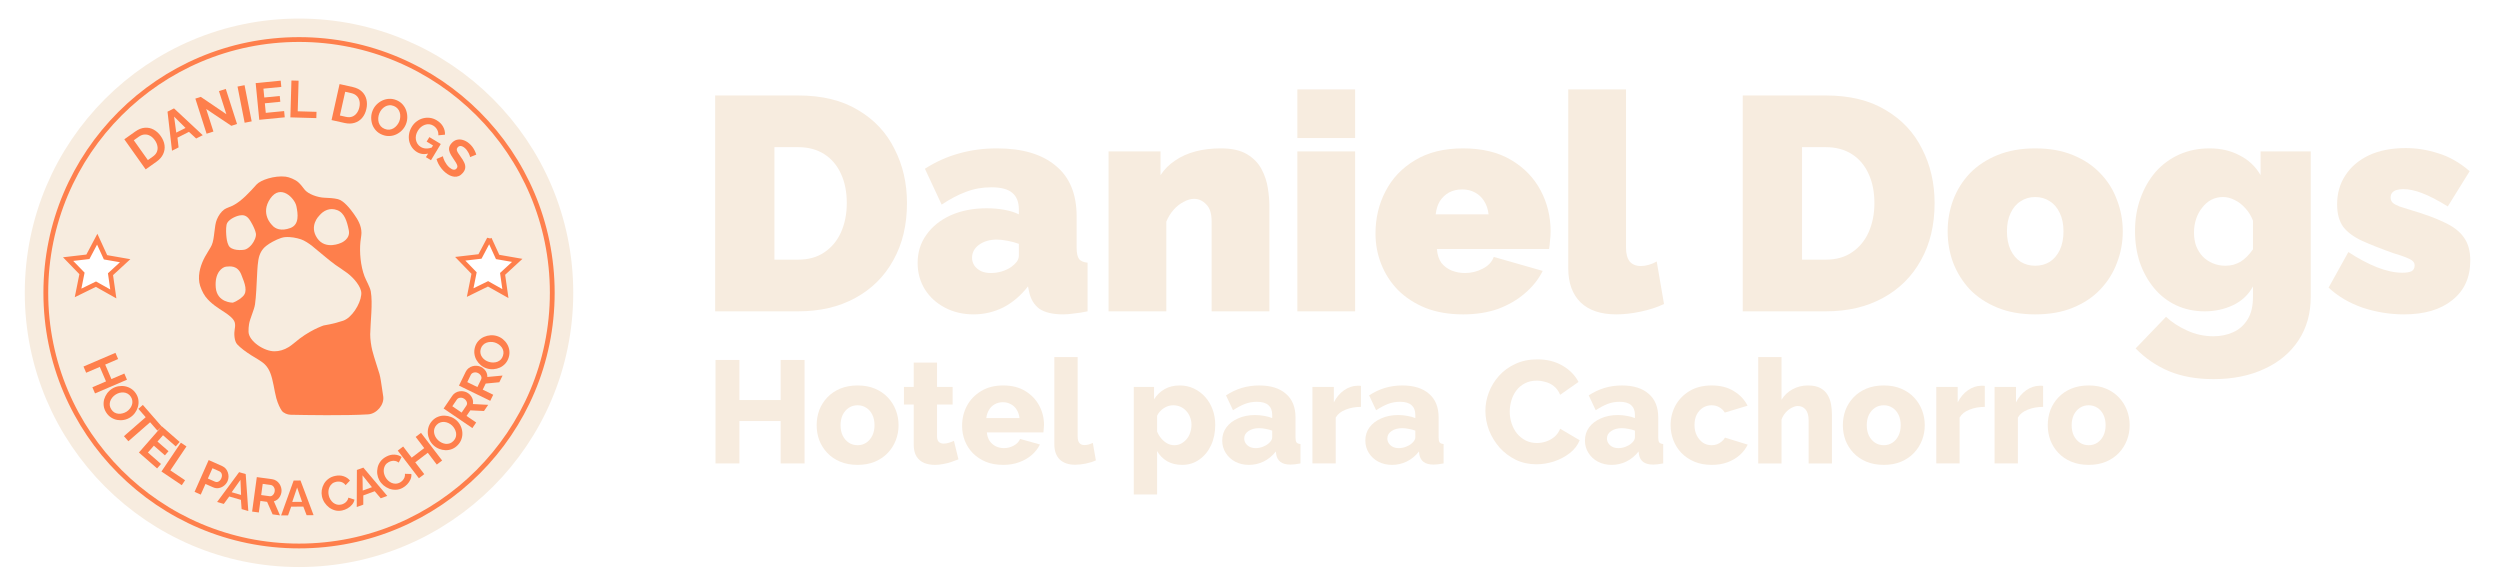
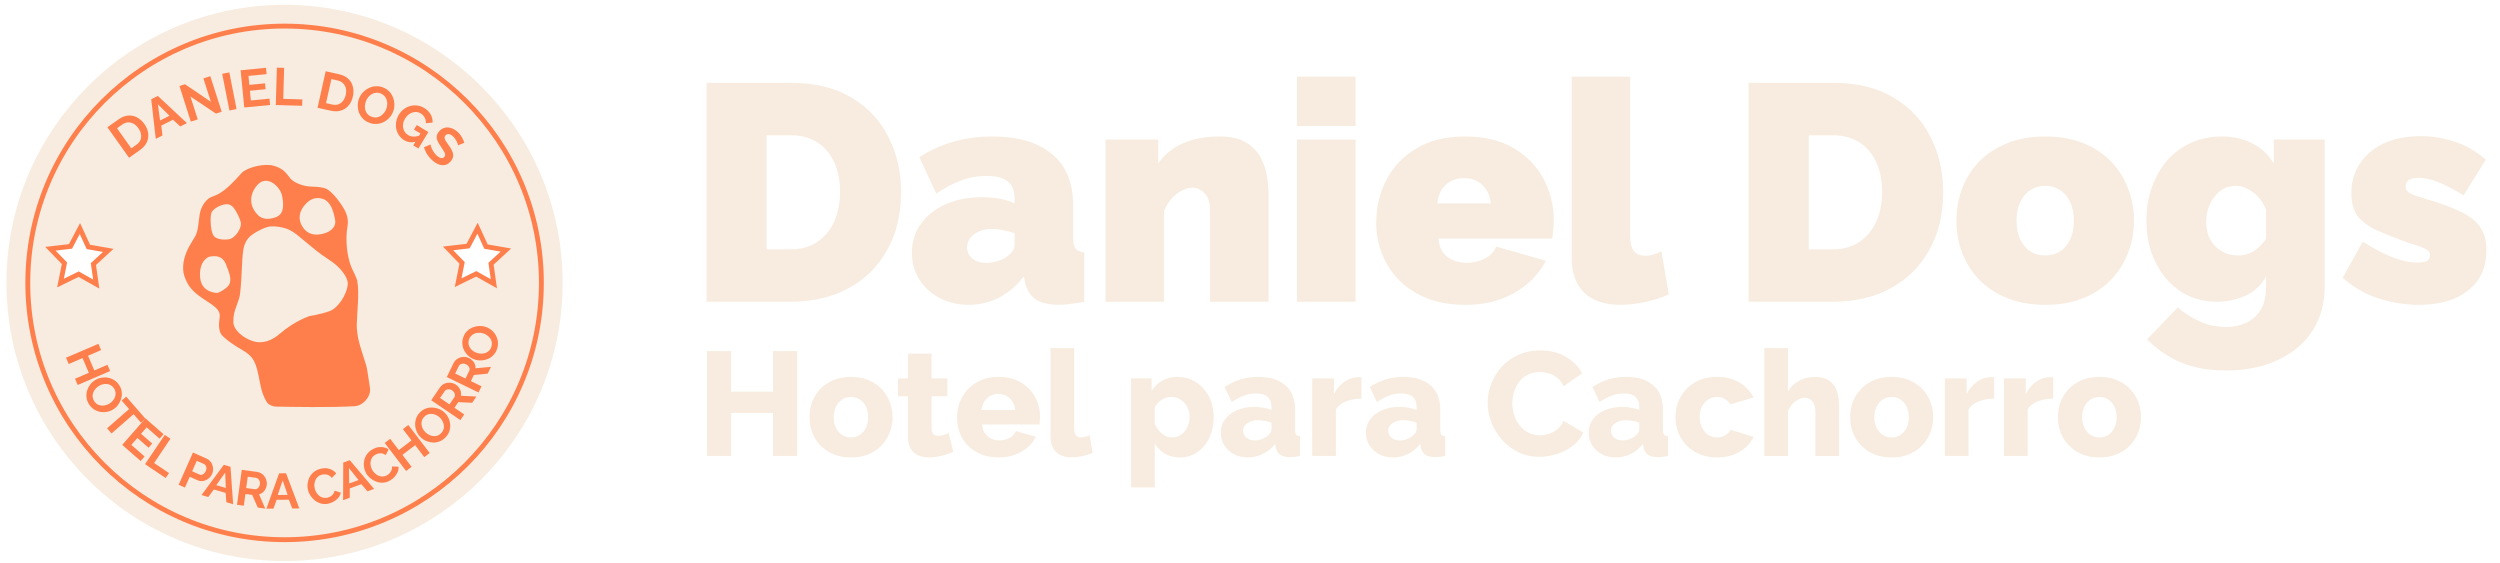
- <svg xmlns="http://www.w3.org/2000/svg" width="260" height="60" version="1.1" viewBox="0 0 68.79 15.875" xml:space="preserve" id="svg140">
+ <svg xmlns="http://www.w3.org/2000/svg" width="1000" height="225" version="1.1" viewBox="0 0 264.578 59.531" xml:space="preserve" id="svg140">
  <defs id="defs144" />
-   <circle cx="8.227" cy="8.057" r="6.985" fill="none" stroke="#f7ecdf" stroke-width="1.122" id="circle2" />
-   <g id="g64" transform="matrix(0.05341455,0,0,0.05341455,0.5877695,0.4268518)">
+   <circle cx="30.112" cy="29.942" r="27.244" fill="none" stroke="#f7ecdf" stroke-width="4.375" id="circle2" />
+   <g id="g64" transform="matrix(0.208334,0,0,0.208334,0.3183592,0.1837775)">
    <path d="M 143.03,12.375 A 130.45,130.45 0 0 0 12.58,142.825 130.45,130.45 0 0 0 143.03,273.275 130.45,130.45 0 0 0 273.48,142.825 130.45,130.45 0 0 0 143.03,12.375 Z m 98.023,102.68 4.279,9.325 10.108,1.762 -7.547,6.952 1.448,10.158 -8.944,-5.03 -9.213,4.516 2.019,-10.06 -7.142,-7.367 10.192,-1.188 4.8,-9.069 z m -201.99,0.171 4.279,9.326 10.108,1.762 -7.547,6.952 1.448,10.158 -8.943,-5.029 -9.214,4.516 2.02,-10.06 -7.142,-7.367 10.192,-1.188 4.799,-9.069 z" fill="#f7ecdf" stroke="#fe7f4c" stroke-width="2.471" id="path4" />
    <g transform="matrix(-1.7282,-2.0862,2.0862,-1.7282,78.894,613.47)" fill="#fe7f4c" stroke-width="3.882" style="white-space:pre" aria-label="DANIEL DOGS" id="g26">
      <path d="m 155.36,121.57 6.994,0.522 -0.19,2.541 q -0.085,1.143 -0.616,1.876 -0.52,0.734 -1.347,1.058 -0.817,0.325 -1.782,0.253 -1.064,-0.08 -1.82,-0.562 -0.756,-0.482 -1.132,-1.293 -0.376,-0.801 -0.297,-1.855 z m 3.162,4.882 q 0.68,0.051 1.21,-0.157 0.54,-0.207 0.861,-0.649 0.33,-0.441 0.379,-1.101 l 0.088,-1.182 -4.61,-0.344 -0.088,1.182 q -0.05,0.67 0.211,1.155 0.271,0.486 0.775,0.761 0.514,0.286 1.173,0.335 z" id="path6" />
      <path d="m 161.16,131.77 -0.307,1.348 -7.41,0.958 0.311,-1.368 1.849,-0.248 0.543,-2.389 -1.562,-1.014 0.311,-1.368 z m -4.567,0.663 3.037,-0.302 -2.599,-1.624 z" id="path8" />
      <path d="m 156.86,137.76 -4.18,-1.679 0.508,-1.265 6.508,2.614 -0.405,1.008 -5.641,1.641 4.28,1.719 -0.508,1.265 -6.499,-2.61 0.423,-1.054 z" id="path10" />
      <path d="m 150.18,141.72 6.163,3.346 -0.65,1.198 -6.163,-3.346 z" id="path12" />
      <path d="m 147.1,148.92 -0.99,-0.669 2.728,-4.034 5.81,3.928 -2.678,3.961 -0.99,-0.669 1.914,-2.831 -1.399,-0.946 -1.654,2.447 -0.916,-0.62 1.654,-2.447 -1.514,-1.024 z" id="path14" />
      <path d="m 145.42,149.07 5.27,4.627 -0.899,1.024 -4.372,-3.839 -2.359,2.687 -0.898,-0.789 z" id="path16" />
      <path d="m 140.03,154.77 4.298,5.542 -2.014,1.562 q -0.905,0.702 -1.805,0.8 -0.893,0.105 -1.688,-0.291 -0.789,-0.388 -1.382,-1.153 -0.654,-0.843 -0.802,-1.728 -0.149,-0.885 0.202,-1.706 0.342,-0.816 1.178,-1.463 z m -1.506,5.618 q 0.418,0.539 0.928,0.793 0.516,0.262 1.058,0.204 0.548,-0.05 1.071,-0.456 l 0.937,-0.726 -2.833,-3.653 -0.937,0.726 q -0.531,0.412 -0.716,0.93 -0.179,0.526 -0.046,1.085 0.132,0.573 0.537,1.096 z" id="path18" />
      <path d="m 131.72,160.42 q 0.677,-0.368 1.374,-0.41 0.688,-0.037 1.328,0.188 0.636,0.239 1.155,0.676 0.524,0.446 0.845,1.036 0.335,0.616 0.412,1.294 0.073,0.691 -0.09,1.343 -0.167,0.664 -0.576,1.214 -0.413,0.563 -1.073,0.922 -0.668,0.364 -1.361,0.392 -0.702,0.033 -1.338,-0.205 -0.636,-0.239 -1.155,-0.676 -0.519,-0.437 -0.84,-1.027 -0.331,-0.607 -0.412,-1.294 -0.077,-0.678 0.09,-1.343 0.163,-0.651 0.581,-1.205 0.41,-0.549 1.06,-0.903 z m 3.488,2.15 q -0.217,-0.399 -0.542,-0.706 -0.325,-0.307 -0.711,-0.479 -0.39,-0.159 -0.814,-0.153 -0.428,0.019 -0.853,0.251 -0.434,0.236 -0.678,0.594 -0.239,0.366 -0.304,0.784 -0.06,0.426 0.025,0.852 0.082,0.439 0.285,0.812 0.217,0.399 0.546,0.693 0.325,0.307 0.715,0.466 0.386,0.172 0.814,0.153 0.424,-0.006 0.841,-0.233 0.442,-0.241 0.682,-0.607 0.235,-0.353 0.3,-0.771 0.065,-0.418 -0.012,-0.848 -0.086,-0.426 -0.293,-0.807 z" id="path20" />
      <path d="m 124.98,163.4 q 0.644,-0.224 1.313,-0.165 0.66,0.063 1.258,0.367 0.592,0.317 1.049,0.848 0.457,0.531 0.708,1.249 0.237,0.681 0.203,1.362 -0.031,0.691 -0.31,1.301 -0.279,0.61 -0.775,1.076 -0.497,0.466 -1.187,0.707 -0.933,0.325 -1.735,0.155 -0.808,-0.158 -1.372,-0.693 l 0.713,-1.044 q 0.424,0.406 0.972,0.508 0.539,0.105 1.07,-0.08 0.42,-0.146 0.703,-0.444 0.283,-0.298 0.428,-0.693 0.144,-0.396 0.145,-0.845 -0.009,-0.447 -0.165,-0.894 -0.166,-0.476 -0.446,-0.828 -0.289,-0.349 -0.654,-0.556 -0.375,-0.204 -0.791,-0.258 -0.413,-0.044 -0.842,0.105 -0.504,0.176 -0.87,0.596 -0.375,0.424 -0.601,1.067 l -0.442,-1.268 q 0.518,-1.185 1.628,-1.572 z m -0.972,3.153 1.334,-0.465 0.329,0.942 -2.397,0.836 -1.187,-3.404 1.063,-0.371 z" id="path22" />
      <path d="m 117.8,170.57 q 0.081,0.055 0.287,0.136 0.197,0.083 0.479,0.14 0.273,0.059 0.588,0.079 0.317,0.03 0.628,-0.029 0.543,-0.103 0.786,-0.361 0.233,-0.255 0.163,-0.624 -0.053,-0.281 -0.26,-0.413 -0.206,-0.132 -0.578,-0.182 -0.371,-0.05 -0.921,-0.086 -0.711,-0.036 -1.252,-0.184 -0.549,-0.137 -0.885,-0.475 -0.344,-0.327 -0.464,-0.957 -0.105,-0.553 0.023,-0.99 0.13,-0.427 0.443,-0.738 0.313,-0.311 0.747,-0.514 0.436,-0.194 0.95,-0.291 0.514,-0.098 1.049,-0.089 0.535,0.009 1.047,0.112 0.514,0.113 0.966,0.319 l -0.372,1.267 q -0.104,-0.071 -0.355,-0.174 -0.249,-0.093 -0.597,-0.178 -0.346,-0.075 -0.743,-0.1 -0.397,-0.025 -0.785,0.049 -0.543,0.103 -0.79,0.341 -0.246,0.238 -0.182,0.578 0.059,0.311 0.316,0.443 0.256,0.132 0.678,0.183 0.424,0.06 0.997,0.112 0.685,0.061 1.164,0.201 0.481,0.15 0.761,0.459 0.28,0.309 0.38,0.833 0.135,0.708 -0.105,1.247 -0.247,0.55 -0.774,0.901 -0.525,0.361 -1.223,0.494 -0.485,0.092 -0.932,0.067 -0.457,-0.024 -0.869,-0.126 -0.412,-0.103 -0.751,-0.249 z" id="path24" />
    </g>
    <g transform="matrix(-2.4214,0.81508,-0.81508,-2.4214,848.69,263.09)" fill="#fe7f4c" stroke-width="3.882" style="white-space:pre" aria-label="HOTEL PARA CACHORRO" id="g62">
      <path d="m 285.22,127.18 6.99,-0.565 0.109,1.349 -2.983,0.241 0.256,3.17 2.983,-0.241 0.11,1.359 -6.99,0.565 -0.11,-1.359 2.826,-0.228 -0.256,-3.17 -2.826,0.228 z" id="path28" />
      <path d="m 291.3,122.24 q 0.186,0.748 0.05,1.433 -0.138,0.675 -0.517,1.238 -0.391,0.555 -0.945,0.947 -0.564,0.394 -1.216,0.556 -0.681,0.169 -1.356,0.072 -0.687,-0.104 -1.276,-0.426 -0.601,-0.329 -1.029,-0.864 -0.44,-0.542 -0.621,-1.271 -0.183,-0.738 -0.036,-1.416 0.145,-0.687 0.536,-1.242 0.391,-0.555 0.945,-0.947 0.554,-0.392 1.206,-0.554 0.671,-0.167 1.356,-0.072 0.675,0.097 1.276,0.426 0.589,0.322 1.019,0.866 0.428,0.535 0.607,1.254 z m -2.961,2.832 q 0.441,-0.11 0.82,-0.346 0.379,-0.237 0.643,-0.567 0.252,-0.337 0.353,-0.749 0.089,-0.419 -0.027,-0.889 -0.119,-0.479 -0.404,-0.806 -0.294,-0.324 -0.682,-0.492 -0.397,-0.166 -0.831,-0.191 -0.446,-0.032 -0.858,0.07 -0.441,0.109 -0.808,0.353 -0.379,0.237 -0.631,0.574 -0.264,0.33 -0.353,0.749 -0.101,0.412 0.013,0.872 0.121,0.489 0.416,0.813 0.282,0.317 0.67,0.485 0.388,0.168 0.824,0.203 0.434,0.025 0.855,-0.08 z" id="path30" />
      <path d="m 282.68,115.49 0.859,2.071 5.374,-2.229 0.518,1.25 -5.374,2.229 0.859,2.071 -1.104,0.458 -2.237,-5.392 z" id="path32" />
      <path d="m 284.14,108.89 1.033,-0.601 2.45,4.208 -6.061,3.529 -2.406,-4.131 1.033,-0.601 1.72,2.954 1.46,-0.85 -1.486,-2.552 0.956,-0.557 1.486,2.552 1.579,-0.92 z" id="path34" />
      <path d="m 284.54,107.42 -5.568,4.264 -0.829,-1.082 4.619,-3.538 -2.174,-2.839 0.949,-0.727 z" id="path36" />
      <path d="m 279.52,101.4 -4.741,5.168 -2.191,-2.01 q -0.357,-0.327 -0.522,-0.747 -0.165,-0.419 -0.156,-0.867 0.001,-0.454 0.158,-0.874 0.157,-0.419 0.45,-0.74 0.401,-0.437 0.965,-0.643 0.564,-0.206 1.148,-0.126 0.584,0.08 1.071,0.527 l 1.223,1.122 1.589,-1.732 z m -3.402,1.692 -1.165,-1.068 q -0.182,-0.167 -0.421,-0.199 -0.239,-0.032 -0.5,0.077 -0.268,0.116 -0.495,0.364 -0.247,0.269 -0.319,0.552 -0.079,0.276 -0.006,0.518 0.066,0.235 0.248,0.402 l 1.121,1.028 z" id="path38" />
      <path d="m 269.74,102.3 -1.136,-0.788 1.88,-7.232 1.152,0.8 -0.461,1.808 2.013,1.397 1.524,-1.07 1.152,0.8 z m 1.092,-4.484 -0.855,2.93 2.478,-1.804 z" id="path40" />
      <path d="m 269.79,93.932 -3.114,6.284 -2.779,-1.377 q -0.434,-0.215 -0.709,-0.572 -0.284,-0.361 -0.4,-0.794 -0.125,-0.437 -0.083,-0.879 0.034,-0.446 0.227,-0.836 0.197,-0.398 0.523,-0.7 0.313,-0.297 0.705,-0.444 0.393,-0.147 0.812,-0.127 l -0.263,-3.074 1.345,0.667 0.248,2.747 1.221,0.605 1.044,-2.107 z m -2.796,2.572 -1.531,-0.759 q -0.23,-0.114 -0.473,-0.069 -0.247,0.054 -0.467,0.231 -0.22,0.177 -0.361,0.461 -0.149,0.301 -0.135,0.584 0.01,0.292 0.139,0.521 0.12,0.225 0.341,0.335 l 1.478,0.732 z" id="path42" />
      <path d="m 259.86,97.189 -1.314,-0.43 -0.27,-7.467 1.333,0.436 0.076,1.864 2.328,0.762 1.154,-1.462 1.333,0.436 z m -0.238,-4.609 0.02,3.052 1.857,-2.438 z" id="path44" />
      <path d="m 255.47,92.34 q -0.076,0.638 -0.374,1.219 -0.309,0.59 -0.81,1.038 -0.502,0.458 -1.175,0.676 -0.674,0.228 -1.488,0.131 -0.961,-0.114 -1.607,-0.619 -0.656,-0.506 -0.919,-1.223 l 1.125,-0.592 q 0.13,0.413 0.387,0.673 0.256,0.269 0.57,0.396 0.312,0.137 0.626,0.174 0.51,0.061 0.917,-0.1 0.397,-0.162 0.692,-0.465 0.295,-0.303 0.471,-0.7 0.167,-0.398 0.216,-0.81 0.055,-0.461 -0.041,-0.91 -0.097,-0.439 -0.322,-0.804 -0.236,-0.356 -0.586,-0.597 -0.36,-0.232 -0.812,-0.286 -0.324,-0.039 -0.67,0.03 -0.346,0.068 -0.659,0.27 -0.312,0.202 -0.514,0.556 l -1.032,-0.769 q 0.268,-0.495 0.782,-0.802 0.504,-0.308 1.105,-0.426 0.601,-0.118 1.17,-0.05 0.745,0.089 1.327,0.466 0.581,0.387 0.971,0.951 0.38,0.572 0.559,1.24 0.168,0.677 0.09,1.334 z" id="path46" />
      <path d="m 247.09,95.145 -1.383,0.034 -2.751,-6.947 1.402,-0.035 0.695,1.732 2.449,-0.061 0.599,-1.764 1.402,-0.035 z m -1.766,-4.264 1.039,2.869 0.936,-2.918 z" id="path48" />
      <path d="m 243.47,91.767 q 0.108,0.633 -0.012,1.275 -0.129,0.653 -0.481,1.225 -0.351,0.581 -0.934,0.982 -0.581,0.41 -1.389,0.549 -0.954,0.164 -1.717,-0.137 -0.773,-0.298 -1.229,-0.912 l 0.91,-0.888 q 0.242,0.359 0.563,0.535 0.322,0.185 0.659,0.218 0.338,0.042 0.65,-0.011 0.506,-0.087 0.851,-0.356 0.335,-0.268 0.531,-0.642 0.196,-0.374 0.253,-0.805 0.047,-0.429 -0.023,-0.838 -0.079,-0.458 -0.298,-0.861 -0.218,-0.394 -0.537,-0.68 -0.328,-0.275 -0.731,-0.406 -0.411,-0.12 -0.859,-0.043 -0.321,0.055 -0.634,0.219 -0.313,0.164 -0.555,0.446 -0.242,0.282 -0.335,0.679 l -1.209,-0.444 q 0.116,-0.551 0.522,-0.991 0.396,-0.439 0.939,-0.722 0.543,-0.283 1.107,-0.38 0.74,-0.127 1.405,0.07 0.667,0.206 1.201,0.636 0.527,0.441 0.888,1.03 0.354,0.601 0.465,1.253 z" id="path50" />
      <path d="m 232.45,98.109 -2.256,-6.641 1.281,-0.435 0.963,2.834 3.012,-1.023 -0.963,-2.834 1.291,-0.438 2.256,6.641 -1.291,0.438 -0.912,-2.684 -3.012,1.023 0.912,2.684 z" id="path52" />
      <path d="m 226.18,93.425 q 0.679,-0.364 1.376,-0.402 0.688,-0.033 1.327,0.196 0.635,0.242 1.151,0.682 0.521,0.449 0.839,1.041 0.332,0.618 0.405,1.296 0.069,0.692 -0.098,1.342 -0.171,0.663 -0.583,1.21 -0.417,0.56 -1.078,0.915 -0.67,0.36 -1.363,0.384 -0.702,0.029 -1.336,-0.213 -0.635,-0.242 -1.151,-0.682 -0.517,-0.44 -0.834,-1.032 -0.327,-0.609 -0.405,-1.296 -0.073,-0.678 0.098,-1.342 0.167,-0.65 0.588,-1.202 0.413,-0.547 1.065,-0.897 z m 3.475,2.17 q -0.215,-0.4 -0.538,-0.709 -0.323,-0.309 -0.708,-0.483 -0.389,-0.161 -0.813,-0.157 -0.428,0.017 -0.855,0.246 -0.435,0.234 -0.681,0.59 -0.241,0.365 -0.309,0.782 -0.063,0.426 0.02,0.852 0.079,0.44 0.28,0.814 0.215,0.4 0.542,0.696 0.323,0.309 0.712,0.47 0.385,0.174 0.813,0.157 0.424,-0.004 0.842,-0.228 0.444,-0.238 0.685,-0.603 0.237,-0.352 0.305,-0.769 0.067,-0.417 -0.007,-0.848 -0.083,-0.426 -0.289,-0.809 z" id="path54" />
      <path d="m 222.33,95.719 4.235,5.59 -2.472,1.873 q -0.386,0.292 -0.828,0.379 -0.45,0.093 -0.889,0.004 -0.447,-0.083 -0.823,-0.318 -0.384,-0.229 -0.647,-0.576 -0.268,-0.354 -0.393,-0.78 -0.126,-0.412 -0.083,-0.829 0.043,-0.417 0.249,-0.784 l -2.868,-1.136 1.197,-0.907 2.569,1.003 1.087,-0.823 -1.42,-1.874 z m 1.055,3.65 -1.362,1.032 q -0.205,0.155 -0.273,0.392 -0.062,0.245 -10e-4,0.522 0.061,0.276 0.251,0.528 0.203,0.268 0.462,0.381 0.265,0.121 0.528,0.108 0.255,-0.007 0.452,-0.156 l 1.315,-0.996 z" id="path56" />
      <path d="m 217.16,99.774 4.995,4.922 -2.177,2.209 q -0.34,0.345 -0.765,0.495 -0.432,0.157 -0.879,0.132 -0.454,-0.018 -0.861,-0.196 -0.413,-0.172 -0.723,-0.477 -0.317,-0.312 -0.501,-0.716 -0.184,-0.39 -0.202,-0.809 -0.017,-0.419 0.134,-0.811 l -3.002,-0.711 1.054,-1.069 2.687,0.623 0.957,-0.971 -1.675,-1.65 z m 1.569,3.46 -1.199,1.217 q -0.18,0.183 -0.213,0.428 -0.026,0.252 0.074,0.516 0.1,0.265 0.325,0.487 0.239,0.236 0.512,0.311 0.28,0.082 0.538,0.031 0.251,-0.044 0.424,-0.22 l 1.158,-1.175 z" id="path58" />
      <path d="m 210.84,106.88 q 0.45,-0.625 1.06,-0.966 0.604,-0.332 1.278,-0.407 0.677,-0.061 1.334,0.108 0.665,0.174 1.211,0.567 0.569,0.41 0.933,0.987 0.365,0.591 0.501,1.249 0.138,0.671 0.007,1.343 -0.129,0.686 -0.567,1.296 -0.444,0.617 -1.056,0.944 -0.618,0.334 -1.294,0.395 -0.677,0.061 -1.334,-0.108 -0.657,-0.169 -1.203,-0.561 -0.561,-0.404 -0.933,-0.987 -0.363,-0.578 -0.501,-1.249 -0.136,-0.657 0.001,-1.338 0.131,-0.672 0.563,-1.274 z m 4.075,0.425 q -0.369,-0.265 -0.794,-0.401 -0.426,-0.136 -0.848,-0.123 -0.42,0.026 -0.8,0.215 -0.377,0.203 -0.66,0.596 -0.288,0.401 -0.353,0.829 -0.057,0.434 0.066,0.838 0.131,0.41 0.392,0.757 0.264,0.36 0.609,0.608 0.369,0.265 0.792,0.387 0.426,0.136 0.846,0.11 0.423,-0.012 0.8,-0.216 0.38,-0.189 0.656,-0.574 0.294,-0.409 0.351,-0.843 0.059,-0.42 -0.064,-0.825 -0.123,-0.405 -0.379,-0.759 -0.262,-0.346 -0.615,-0.6 z" id="path60" />
    </g>
  </g>
-   <g transform="matrix(0.1273456,0,0,0.1273456,-5.988096,-7.273924)" id="g80">
+   <g transform="matrix(0.4966891,0,0,0.4966891,-25.32964,-29.85173)" id="g80">
    <path d="m 107.9,145.86 c -0.373,-0.555 -0.821,-1.422 -1.184,-2.718 -0.207,-0.74 -0.423,-1.969 -0.573,-2.723 -0.425,-2.128 -0.833,-3.478 -1.877,-4.539 -0.699,-0.71 -2.153,-1.476 -2.995,-2.014 -1.173,-0.749 -2.282,-1.566 -3.001,-2.344 -0.66,-0.715 -0.706,-2.355 -0.53,-3.332 0.086,-0.476 0.125,-0.956 -0.009,-1.429 -0.237,-0.833 -1.478,-1.711 -2.216,-2.191 -1.359,-0.884 -2.969,-1.859 -4.114,-3.375 -0.557,-0.738 -1.18,-2.135 -1.318,-3.049 -0.304,-2.014 0.383,-3.97 1.202,-5.503 0.313,-0.587 0.91,-1.49 1.231,-2.073 0.091,-0.164 0.169,-0.316 0.236,-0.46 0.665,-1.425 0.51,-4.139 1.133,-5.588 0.367,-0.856 0.891,-1.633 1.576,-2.133 0.455,-0.332 1.355,-0.588 1.859,-0.843 1.926,-0.976 3.754,-3.027 5.114,-4.541 0.905,-1.008 3.898,-1.989 6.28,-1.717 0.822,0.094 2.09,0.636 2.714,1.179 0.562,0.49 0.968,1.05 1.357,1.564 0.804,1.065 2.932,1.756 4.288,1.81 0.977,0.039 2.033,0.086 2.95,0.307 1.29,0.311 2.702,2.137 3.489,3.246 0.846,1.193 1.591,2.468 1.606,4.017 0.005,0.536 -0.164,1.397 -0.219,1.931 -0.236,2.308 0.035,5.237 0.875,7.473 0.345,0.918 1.191,2.304 1.361,3.266 0.454,2.572 -0.079,6.558 -0.125,9.271 -0.017,0.982 0.21,2.564 0.456,3.515 0.46,1.776 1.143,3.687 1.544,5.056 0.23,0.784 0.393,2.104 0.521,2.913 0.096,0.608 0.209,1.304 0.299,1.993 0.232,1.784 -1.46,3.71 -3.252,3.824 -4.816,0.305 -13.669,0.153 -16.8,0.086 -0.626,-0.013 -1.529,-0.36 -1.877,-0.879 z" fill="#fe7f4c" id="path66" />
    <g fill="#f7ecdf" id="g78">
      <path d="m 97.31,122.52 c 0,0 -3.388,0.032 -3.673,-3.262 -0.285,-3.293 1.457,-4.465 2.28,-4.528 0.823,-0.063 2.407,-0.317 3.23,1.71 0.823,2.027 1.425,3.673 0.348,4.718 -1.077,1.045 -2.185,1.362 -2.185,1.362 z" id="path68" />
      <path d="m 95.964,108.49 c -0.094,-0.813 -0.162,-1.929 0.007,-2.827 0.184,-0.976 1.809,-1.811 2.841,-1.996 0.712,-0.127 1.321,-0.035 1.909,0.64 0.279,0.321 0.621,0.926 0.82,1.302 0.417,0.788 0.665,1.432 0.767,1.957 0.134,0.69 -0.407,1.784 -0.858,2.342 -0.347,0.428 -0.783,0.845 -1.297,1.068 -0.364,0.158 -1.022,0.187 -1.422,0.174 -0.764,-0.025 -1.52,-0.173 -2.035,-0.62 -0.457,-0.397 -0.662,-1.429 -0.733,-2.04 z" id="path70" />
      <path d="m 105.77,105.72 c 0,0 -2.597,-2.438 -0.348,-5.7 2.248,-3.262 5.288,-0.032 5.637,1.647 0.348,1.678 0.665,3.99 -1.298,4.718 -1.963,0.728 -3.293,0.222 -3.99,-0.665 z" id="path72" />
      <path d="m 115.96,103.76 c 0,0 -2.217,2.153 -0.412,4.813 1.805,2.66 5.193,1.013 5.193,1.013 0,0 2.027,-0.792 1.647,-2.692 -0.38,-1.9 -0.918,-3.768 -2.502,-4.37 -1.583,-0.602 -2.977,0.063 -3.927,1.235 z" id="path74" />
      <path d="m 116.93,127.45 c 0,0 2.259,-0.349 4.246,-1.037 1.849,-0.641 3.67,-3.526 3.89,-5.534 0.011,-0.102 0.019,-0.204 0.024,-0.305 0.066,-1.481 -1.727,-3.465 -2.941,-4.383 -0.878,-0.663 -1.77,-1.218 -2.645,-1.835 -0.593,-0.418 -1.508,-1.159 -2.068,-1.621 -1.046,-0.863 -2.148,-1.788 -2.972,-2.461 -0.606,-0.494 -1.668,-1.196 -2.409,-1.441 -0.945,-0.312 -2.234,-0.582 -3.461,-0.474 -1.02,0.089 -2.537,0.874 -3.407,1.427 -0.962,0.611 -1.695,1.312 -2.12,2.58 -0.366,1.093 -0.442,2.986 -0.5,4.14 -0.11,2.179 -0.203,4.61 -0.447,6.363 -0.171,1.227 -1.098,3.071 -1.291,4.295 -0.081,0.515 -0.125,1.069 -0.114,1.615 0.043,2.088 3.404,4.27 5.616,4.247 0.984,-0.01 2.012,-0.261 3.105,-0.935 0.692,-0.427 1.677,-1.317 2.328,-1.806 1.527,-1.147 2.969,-1.899 3.94,-2.339 0.666,-0.302 1.228,-0.496 1.228,-0.496 z" id="path76" />
    </g>
  </g>
-   <g fill="#f7ecdf" stroke-width="15.676" aria-label="Daniel Dogs" id="g138" transform="matrix(0.05341455,0,0,0.05341455,3.696942,0.7095037)">
+   <g fill="#f7ecdf" stroke-width="15.676" aria-label="Daniel Dogs" id="g138" transform="matrix(0.208334,0,0,0.208334,12.44513,1.286212)">
    <path d="M 299.18,147.1 V 35.9 h 42.757 q 18.481,0 30.854,7.518 12.53,7.361 18.794,20.047 6.421,12.53 6.421,27.878 0,16.915 -7.048,29.444 -6.891,12.53 -19.577,19.421 -12.53,6.891 -29.444,6.891 z m 67.816,-55.756 q 0,-8.614 -2.976,-15.035 -2.976,-6.578 -8.614,-10.18 -5.638,-3.602 -13.469,-3.602 h -12.216 v 57.949 h 12.216 q 7.988,0 13.469,-3.759 5.638,-3.759 8.614,-10.337 2.976,-6.735 2.976,-15.035 z" id="path82" />
    <path d="m 403.49,122.2 q 0,-8.301 4.542,-14.566 4.542,-6.421 12.53,-10.024 8.144,-3.602 18.481,-3.602 4.855,0 9.084,0.783 4.385,0.783 7.518,2.349 v -2.506 q 0,-5.795 -3.446,-8.614 -3.289,-2.819 -10.807,-2.819 -6.891,0 -12.999,2.349 -5.952,2.193 -12.53,6.578 l -8.614,-18.481 q 8.301,-5.325 17.385,-7.831 9.241,-2.663 19.734,-2.663 19.577,0 30.227,8.927 10.807,8.771 10.807,26.155 v 15.975 q 0,4.229 1.253,5.952 1.253,1.566 4.385,1.879 v 25.059 q -3.602,0.783 -6.891,1.096 -3.132,0.47 -5.638,0.47 -7.988,0 -12.216,-2.819 -4.072,-2.976 -5.325,-8.614 l -0.626,-2.976 q -5.482,7.048 -12.686,10.807 -7.205,3.602 -15.349,3.602 -8.144,0 -14.722,-3.446 -6.578,-3.446 -10.337,-9.397 -3.759,-6.108 -3.759,-13.626 z m 48.239,2.036 q 1.723,-1.253 2.819,-2.663 1.096,-1.566 1.096,-3.132 v -6.108 q -2.506,-0.94 -5.795,-1.566 -3.132,-0.626 -5.638,-0.626 -5.325,0 -9.084,2.663 -3.602,2.663 -3.602,6.735 0,2.193 1.253,4.072 1.253,1.723 3.446,2.819 2.193,0.94 5.012,0.94 2.663,0 5.482,-0.783 2.976,-0.94 5.012,-2.349 z" id="path84" />
    <path d="m 584.7,147.1 h -29.758 v -46.359 q 0,-6.108 -2.819,-8.771 -2.663,-2.819 -6.265,-2.819 -2.506,0 -5.325,1.566 -2.819,1.41 -5.168,4.072 -2.349,2.663 -3.759,6.108 v 46.203 h -29.758 v -82.382 h 26.782 v 12.216 q 2.976,-4.542 7.518,-7.518 4.542,-3.132 10.493,-4.699 5.952,-1.566 12.999,-1.566 8.457,0 13.469,2.976 5.012,2.976 7.518,7.674 2.506,4.699 3.289,9.867 0.783,5.012 0.783,9.241 z" id="path86" />
    <path d="M 599.11,147.1 V 64.718 h 29.758 V 147.1 Z m 0,-89.273 V 32.768 h 29.758 v 25.059 z" id="path88" />
    <path d="m 684.47,148.67 q -10.807,0 -19.264,-3.289 -8.457,-3.446 -14.252,-9.241 -5.638,-5.795 -8.614,-13.313 -2.976,-7.518 -2.976,-15.819 0,-11.903 5.168,-21.77 5.168,-10.024 15.192,-15.975 10.024,-6.108 24.746,-6.108 14.722,0 24.746,5.952 10.024,5.952 15.192,15.662 5.168,9.71 5.168,21.144 0,2.349 -0.313,4.855 -0.157,2.349 -0.47,4.229 h -57.792 q 0.313,4.385 2.349,7.205 2.193,2.663 5.325,3.916 3.289,1.253 6.735,1.253 4.855,0 9.084,-2.193 4.385,-2.193 5.795,-6.108 l 25.216,7.205 q -3.289,6.578 -9.241,11.59 -5.795,5.012 -13.782,7.988 -7.988,2.819 -18.011,2.819 z M 670.374,97.142 h 27.252 q -0.47,-4.072 -2.349,-6.891 -1.723,-2.819 -4.699,-4.385 -2.819,-1.566 -6.578,-1.566 -3.759,0 -6.735,1.566 -2.819,1.566 -4.699,4.385 -1.723,2.819 -2.193,6.891 z" id="path90" />
    <path d="m 738.66,32.769 h 29.758 v 81.598 q 0,4.542 1.879,7.048 2.036,2.349 5.795,2.349 1.879,0 4.072,-0.626 2.193,-0.626 4.072,-1.723 l 3.759,21.927 q -5.325,2.506 -12.06,3.916 -6.578,1.41 -12.53,1.41 -11.903,0 -18.324,-6.108 -6.421,-6.265 -6.421,-17.698 z" id="path92" />
    <path d="M 828.56,147.1 V 35.9 h 42.757 q 18.481,0 30.854,7.518 12.53,7.361 18.794,20.047 6.421,12.53 6.421,27.878 0,16.915 -7.048,29.444 -6.891,12.53 -19.577,19.421 -12.53,6.891 -29.444,6.891 z m 67.816,-55.756 q 0,-8.614 -2.976,-15.035 -2.976,-6.578 -8.614,-10.18 -5.638,-3.602 -13.469,-3.602 h -12.216 v 57.949 h 12.216 q 7.988,0 13.469,-3.759 5.638,-3.759 8.614,-10.337 2.976,-6.735 2.976,-15.035 z" id="path94" />
    <path d="m 979.22,148.67 q -10.963,0 -19.421,-3.446 -8.457,-3.446 -14.252,-9.397 -5.638,-6.108 -8.614,-13.782 -2.819,-7.674 -2.819,-16.132 0,-8.457 2.819,-16.132 2.976,-7.831 8.614,-13.782 5.795,-5.952 14.252,-9.397 8.457,-3.446 19.421,-3.446 11.12,0 19.421,3.446 8.457,3.446 14.096,9.397 5.795,5.952 8.614,13.782 2.976,7.674 2.976,16.132 0,8.457 -2.976,16.132 -2.819,7.674 -8.614,13.782 -5.638,5.952 -14.096,9.397 -8.301,3.446 -19.421,3.446 z m -14.566,-42.757 q 0,5.482 1.879,9.554 1.879,3.916 5.168,6.108 3.289,2.036 7.518,2.036 4.229,0 7.518,-2.036 3.289,-2.193 5.168,-6.108 1.879,-4.072 1.879,-9.554 0,-5.482 -1.879,-9.397 -1.879,-4.072 -5.168,-6.108 -3.289,-2.193 -7.518,-2.193 -4.229,0 -7.518,2.193 -3.289,2.036 -5.168,6.108 -1.879,3.916 -1.879,9.397 z" id="path96" />
    <path d="m 1066.5,147.1 q -7.987,0 -14.722,-3.132 -6.578,-3.132 -11.277,-8.771 -4.699,-5.638 -7.361,-13.156 -2.506,-7.518 -2.506,-16.288 0,-9.241 2.819,-16.915 2.819,-7.831 7.831,-13.626 5.168,-5.795 12.216,-8.927 7.048,-3.132 15.505,-3.132 8.771,0 15.505,3.602 6.891,3.446 10.807,10.18 v -12.216 h 25.842 v 74.864 q 0,12.843 -6.265,22.397 -6.265,9.554 -17.541,14.722 -11.277,5.325 -26.312,5.325 -12.999,0 -22.866,-4.072 -9.71,-4.072 -17.228,-11.746 l 15.662,-16.288 q 4.542,4.229 10.807,7.048 6.421,2.976 13.626,2.976 5.482,0 10.024,-2.036 4.699,-2.036 7.518,-6.578 2.819,-4.385 2.819,-11.746 v -5.325 q -3.446,6.421 -10.337,9.71 -6.735,3.132 -14.566,3.132 z m 10.65,-23.493 q 2.193,0 4.072,-0.47 2.036,-0.626 3.759,-1.566 1.723,-1.096 3.289,-2.663 1.723,-1.723 3.132,-3.759 v -14.722 q -1.41,-3.759 -3.916,-6.421 -2.506,-2.819 -5.482,-4.229 -2.976,-1.566 -6.108,-1.566 -3.132,0 -5.952,1.41 -2.663,1.41 -4.699,4.072 -2.036,2.506 -3.132,5.795 -1.096,3.289 -1.096,7.048 0,3.759 1.096,6.891 1.253,3.132 3.446,5.482 2.193,2.193 5.168,3.446 2.976,1.253 6.421,1.253 z" id="path98" />
    <path d="m 1169.2,148.67 q -10.807,0 -21.3,-3.446 -10.337,-3.602 -17.541,-10.337 l 10.18,-18.324 q 7.674,5.012 14.722,7.831 7.205,2.819 12.999,2.819 3.289,0 4.855,-0.783 1.566,-0.94 1.566,-2.976 0,-1.41 -1.096,-2.349 -1.096,-0.94 -3.602,-1.879 -2.349,-0.94 -6.108,-2.036 -9.71,-3.446 -16.288,-6.421 -6.421,-2.976 -9.71,-7.205 -3.132,-4.385 -3.132,-11.59 0,-8.457 4.229,-14.879 4.229,-6.578 12.06,-10.337 7.988,-3.759 19.108,-3.759 8.301,0 16.602,2.663 8.457,2.506 16.288,9.241 l -11.277,18.168 q -7.831,-4.855 -13.313,-6.891 -5.325,-2.036 -9.554,-2.036 -2.036,0 -3.602,0.47 -1.409,0.47 -2.193,1.41 -0.783,0.94 -0.783,2.506 0,1.566 1.096,2.663 1.096,0.94 3.446,1.879 2.349,0.783 5.952,1.879 10.65,3.132 17.385,6.421 6.735,3.132 9.867,7.674 3.289,4.542 3.289,11.903 0,12.999 -9.241,20.36 -9.084,7.361 -24.902,7.361 z" id="path100" />
    <g transform="matrix(1.0172,0,0,1.0172,-5.1534,2.4452)" stroke-width="7.387" aria-label="Hotel para Cachorro" id="g136">
      <path d="m 344.47,166.84 v 52.4 H 332.366 V 197.764 H 311.48 v 21.476 h -12.104 v -52.4 h 12.104 v 20.296 h 20.886 V 166.84 Z" id="path102" />
      <path d="m 371.34,219.97 q -4.945,0 -8.856,-1.624 -3.838,-1.624 -6.495,-4.428 -2.657,-2.804 -4.059,-6.421 -1.328,-3.616 -1.328,-7.602 0,-4.059 1.328,-7.675 1.402,-3.616 4.059,-6.421 2.657,-2.804 6.495,-4.428 3.912,-1.624 8.856,-1.624 4.945,0 8.783,1.624 3.838,1.624 6.495,4.428 2.657,2.804 4.059,6.421 1.402,3.616 1.402,7.675 0,3.985 -1.402,7.602 -1.402,3.616 -4.059,6.421 -2.657,2.804 -6.495,4.428 -3.838,1.624 -8.783,1.624 z m -8.635,-20.074 q 0,3.026 1.107,5.314 1.181,2.288 3.1,3.542 1.919,1.255 4.428,1.255 2.436,0 4.354,-1.255 1.993,-1.328 3.1,-3.616 1.107,-2.288 1.107,-5.24 0,-3.026 -1.107,-5.314 -1.107,-2.288 -3.1,-3.542 -1.919,-1.255 -4.354,-1.255 -2.509,0 -4.428,1.255 -1.919,1.255 -3.1,3.542 -1.107,2.288 -1.107,5.314 z" id="path104" />
      <path d="m 422.41,217.17 q -1.624,0.664 -3.616,1.328 -1.919,0.664 -4.059,1.033 -2.14,0.443 -4.207,0.443 -2.952,0 -5.461,-0.959 -2.436,-1.033 -3.912,-3.321 -1.402,-2.288 -1.402,-6.052 v -20.222 h -4.945 v -8.93 h 4.945 v -12.325 h 11.808 v 12.325 h 7.897 v 8.93 h -7.897 v 16.163 q 0,1.919 0.959,2.804 0.959,0.812 2.436,0.812 1.255,0 2.657,-0.443 1.476,-0.443 2.509,-0.959 z" id="path106" />
      <path d="m 445.07,219.97 q -4.945,0 -8.783,-1.55 -3.838,-1.624 -6.568,-4.354 -2.657,-2.731 -4.059,-6.273 -1.402,-3.616 -1.402,-7.528 0,-5.609 2.436,-10.185 2.509,-4.65 7.159,-7.454 4.649,-2.878 11.218,-2.878 6.568,0 11.144,2.804 4.649,2.804 7.085,7.38 2.436,4.502 2.436,9.816 0,1.033 -0.148,2.067 -0.074,0.959 -0.148,1.698 h -28.635 q 0.221,2.583 1.402,4.354 1.255,1.771 3.174,2.731 1.919,0.886 4.059,0.886 2.657,0 4.945,-1.255 2.362,-1.255 3.247,-3.395 l 10.037,2.804 q -1.476,3.026 -4.207,5.388 -2.657,2.288 -6.347,3.616 -3.616,1.328 -8.044,1.328 z m -8.561,-23.691 h 16.827 q -0.295,-2.436 -1.402,-4.207 -1.107,-1.845 -2.952,-2.804 -1.845,-1.033 -4.059,-1.033 -2.288,0 -4.133,1.033 -1.771,0.959 -2.878,2.804 -1.107,1.771 -1.402,4.207 z" id="path108" />
      <path d="m 470.97,165.36 h 11.808 v 40.075 q 0,2.436 0.886,3.469 0.886,1.033 2.509,1.033 1.107,0 2.214,-0.295 1.181,-0.369 2.067,-0.812 l 1.55,8.856 q -2.214,1.033 -5.092,1.624 -2.878,0.59 -5.388,0.59 -5.019,0 -7.823,-2.657 -2.731,-2.731 -2.731,-7.675 z" id="path110" />
      <path d="m 535.7,219.97 q -4.354,0 -7.602,-1.845 -3.247,-1.919 -5.092,-5.166 v 21.993 h -11.808 v -54.466 h 10.259 v 6.273 q 2.14,-3.321 5.388,-5.166 3.247,-1.845 7.602,-1.845 3.912,0 7.159,1.55 3.321,1.55 5.757,4.28 2.436,2.731 3.764,6.347 1.328,3.616 1.328,7.823 0,5.757 -2.14,10.332 -2.14,4.575 -5.978,7.233 -3.764,2.657 -8.635,2.657 z m -3.985,-9.963 q 1.919,0 3.469,-0.812 1.624,-0.886 2.804,-2.288 1.181,-1.402 1.771,-3.247 0.664,-1.919 0.664,-3.985 0,-2.14 -0.738,-3.912 -0.664,-1.771 -1.919,-3.1 -1.255,-1.402 -2.952,-2.14 -1.698,-0.738 -3.69,-0.738 -1.181,0 -2.436,0.369 -1.181,0.369 -2.288,1.107 -1.033,0.664 -1.919,1.624 -0.886,0.959 -1.476,2.214 v 7.971 q 0.812,1.993 2.14,3.542 1.328,1.55 3.026,2.509 1.697,0.886 3.542,0.886 z" id="path112" />
      <path d="m 555.99,207.65 q 0,-3.838 2.14,-6.716 2.14,-2.878 5.904,-4.502 3.764,-1.698 8.635,-1.698 2.362,0 4.649,0.443 2.288,0.369 3.985,1.107 v -1.697 q 0,-3.174 -1.919,-4.871 -1.919,-1.698 -5.83,-1.698 -3.247,0 -6.126,1.107 -2.804,1.107 -5.978,3.174 l -3.542,-7.528 q 3.838,-2.509 7.971,-3.764 4.207,-1.255 8.856,-1.255 8.709,0 13.506,4.207 4.871,4.133 4.871,12.03 v 10.111 q 0,1.771 0.517,2.509 0.59,0.664 1.993,0.812 v 9.816 q -1.476,0.295 -2.804,0.443 -1.255,0.148 -2.214,0.148 -3.321,0 -5.092,-1.328 -1.698,-1.328 -2.14,-3.616 l -0.221,-1.697 q -2.583,3.321 -6.199,5.092 -3.542,1.697 -7.454,1.697 -3.838,0 -6.937,-1.624 -3.026,-1.624 -4.797,-4.428 -1.771,-2.804 -1.771,-6.273 z m 23.469,1.476 q 0.812,-0.664 1.328,-1.476 0.517,-0.812 0.517,-1.55 v -3.469 q -1.476,-0.59 -3.321,-0.886 -1.771,-0.369 -3.321,-0.369 -3.247,0 -5.388,1.476 -2.14,1.402 -2.14,3.764 0,1.328 0.738,2.436 0.738,1.107 1.993,1.771 1.328,0.664 3.1,0.664 1.771,0 3.542,-0.664 1.771,-0.664 2.952,-1.698 z" id="path114" />
      <path d="m 626.25,190.6 q -4.28,0 -7.749,1.402 -3.469,1.328 -5.019,3.985 v 23.248 h -11.808 v -38.746 h 10.849 v 7.823 q 1.993,-3.912 5.166,-6.126 3.174,-2.214 6.642,-2.288 0.812,0 1.181,0 0.443,0 0.738,0.074 z" id="path116" />
      <path d="m 628.47,207.65 q 0,-3.838 2.14,-6.716 2.14,-2.878 5.904,-4.502 3.764,-1.698 8.635,-1.698 2.362,0 4.649,0.443 2.288,0.369 3.985,1.107 v -1.697 q 0,-3.174 -1.919,-4.871 -1.919,-1.698 -5.83,-1.698 -3.247,0 -6.126,1.107 -2.804,1.107 -5.978,3.174 l -3.542,-7.528 q 3.838,-2.509 7.971,-3.764 4.207,-1.255 8.856,-1.255 8.709,0 13.506,4.207 4.871,4.133 4.871,12.03 v 10.111 q 0,1.771 0.517,2.509 0.59,0.664 1.993,0.812 v 9.816 q -1.476,0.295 -2.804,0.443 -1.255,0.148 -2.214,0.148 -3.321,0 -5.092,-1.328 -1.698,-1.328 -2.14,-3.616 l -0.221,-1.697 q -2.583,3.321 -6.199,5.092 -3.542,1.697 -7.454,1.697 -3.838,0 -6.937,-1.624 -3.026,-1.624 -4.797,-4.428 -1.771,-2.804 -1.771,-6.273 z m 23.469,1.476 q 0.812,-0.664 1.328,-1.476 0.517,-0.812 0.517,-1.55 v -3.469 q -1.476,-0.59 -3.321,-0.886 -1.771,-0.369 -3.321,-0.369 -3.247,0 -5.388,1.476 -2.14,1.402 -2.14,3.764 0,1.328 0.738,2.436 0.738,1.107 1.993,1.771 1.328,0.664 3.1,0.664 1.771,0 3.542,-0.664 1.771,-0.664 2.952,-1.698 z" id="path118" />
      <path d="m 689.28,192.59 q 0,-4.797 1.771,-9.373 1.771,-4.65 5.166,-8.414 3.395,-3.764 8.266,-5.978 4.871,-2.288 11.07,-2.288 7.38,0 12.768,3.174 5.461,3.174 8.118,8.266 l -9.299,6.495 q -1.181,-2.804 -3.174,-4.354 -1.919,-1.55 -4.28,-2.14 -2.288,-0.664 -4.428,-0.664 -3.469,0 -6.052,1.402 -2.583,1.328 -4.28,3.616 -1.698,2.288 -2.509,5.092 -0.812,2.804 -0.812,5.609 0,3.1 0.959,5.978 0.959,2.878 2.731,5.092 1.845,2.214 4.428,3.542 2.583,1.255 5.683,1.255 2.214,0 4.502,-0.738 2.288,-0.738 4.207,-2.288 1.993,-1.624 3.026,-4.207 l 9.889,5.83 q -1.55,3.838 -5.092,6.568 -3.542,2.731 -8.044,4.207 -4.428,1.402 -8.783,1.402 -5.683,0 -10.48,-2.288 -4.723,-2.362 -8.192,-6.199 -3.395,-3.912 -5.314,-8.709 -1.845,-4.871 -1.845,-9.889 z" id="path120" />
      <path d="m 739.69,207.65 q 0,-3.838 2.14,-6.716 2.14,-2.878 5.904,-4.502 3.764,-1.698 8.635,-1.698 2.362,0 4.649,0.443 2.288,0.369 3.985,1.107 v -1.697 q 0,-3.174 -1.919,-4.871 -1.919,-1.698 -5.83,-1.698 -3.247,0 -6.126,1.107 -2.804,1.107 -5.978,3.174 l -3.542,-7.528 q 3.838,-2.509 7.971,-3.764 4.207,-1.255 8.856,-1.255 8.709,0 13.506,4.207 4.871,4.133 4.871,12.03 v 10.111 q 0,1.771 0.517,2.509 0.59,0.664 1.993,0.812 v 9.816 q -1.476,0.295 -2.804,0.443 -1.255,0.148 -2.214,0.148 -3.321,0 -5.092,-1.328 -1.698,-1.328 -2.14,-3.616 l -0.221,-1.697 q -2.583,3.321 -6.199,5.092 -3.542,1.697 -7.454,1.697 -3.838,0 -6.937,-1.624 -3.026,-1.624 -4.797,-4.428 -1.771,-2.804 -1.771,-6.273 z m 23.469,1.476 q 0.812,-0.664 1.328,-1.476 0.517,-0.812 0.517,-1.55 v -3.469 q -1.476,-0.59 -3.321,-0.886 -1.771,-0.369 -3.321,-0.369 -3.247,0 -5.388,1.476 -2.14,1.402 -2.14,3.764 0,1.328 0.738,2.436 0.738,1.107 1.993,1.771 1.328,0.664 3.1,0.664 1.771,0 3.542,-0.664 1.771,-0.664 2.952,-1.698 z" id="path122" />
      <path d="m 803.89,219.97 q -4.945,0 -8.783,-1.624 -3.838,-1.624 -6.568,-4.428 -2.657,-2.804 -4.059,-6.421 -1.402,-3.616 -1.402,-7.675 0,-5.314 2.436,-9.889 2.509,-4.576 7.159,-7.38 4.649,-2.804 11.218,-2.804 6.642,0 11.218,2.878 4.649,2.804 6.937,7.38 l -11.513,3.469 q -1.107,-1.771 -2.878,-2.731 -1.698,-0.959 -3.838,-0.959 -2.436,0 -4.428,1.255 -1.919,1.255 -3.1,3.469 -1.107,2.214 -1.107,5.314 0,3.026 1.181,5.314 1.181,2.288 3.1,3.616 1.919,1.255 4.354,1.255 1.476,0 2.731,-0.443 1.328,-0.517 2.362,-1.402 1.107,-0.886 1.697,-1.993 l 11.513,3.542 q -1.402,2.952 -4.059,5.314 -2.583,2.288 -6.126,3.616 -3.542,1.328 -8.044,1.328 z" id="path124" />
      <path d="m 864.78,219.24 h -11.808 v -21.772 q 0,-3.764 -1.55,-5.535 -1.476,-1.771 -3.985,-1.771 -1.328,0 -3.026,0.886 -1.624,0.812 -3.026,2.362 -1.402,1.55 -2.14,3.616 v 22.214 h -11.808 v -53.876 h 11.808 v 21.624 q 2.14,-3.469 5.609,-5.314 3.542,-1.919 7.749,-1.919 3.985,0 6.347,1.328 2.436,1.328 3.69,3.542 1.255,2.14 1.697,4.723 0.443,2.583 0.443,5.092 z" id="path126" />
      <path d="m 891.05,219.97 q -4.945,0 -8.856,-1.624 -3.838,-1.624 -6.495,-4.428 -2.657,-2.804 -4.059,-6.421 -1.328,-3.616 -1.328,-7.602 0,-4.059 1.328,-7.675 1.402,-3.616 4.059,-6.421 2.657,-2.804 6.495,-4.428 3.912,-1.624 8.856,-1.624 4.945,0 8.783,1.624 3.838,1.624 6.495,4.428 2.657,2.804 4.059,6.421 1.402,3.616 1.402,7.675 0,3.985 -1.402,7.602 -1.402,3.616 -4.059,6.421 -2.657,2.804 -6.495,4.428 -3.838,1.624 -8.783,1.624 z m -8.635,-20.074 q 0,3.026 1.107,5.314 1.181,2.288 3.1,3.542 1.919,1.255 4.428,1.255 2.436,0 4.354,-1.255 1.993,-1.328 3.1,-3.616 1.107,-2.288 1.107,-5.24 0,-3.026 -1.107,-5.314 -1.107,-2.288 -3.1,-3.542 -1.919,-1.255 -4.354,-1.255 -2.509,0 -4.428,1.255 -1.919,1.255 -3.1,3.542 -1.107,2.288 -1.107,5.314 z" id="path128" />
      <path d="m 942.2,190.6 q -4.28,0 -7.749,1.402 -3.469,1.328 -5.019,3.985 v 23.248 h -11.808 v -38.746 h 10.849 v 7.823 q 1.993,-3.912 5.166,-6.126 3.174,-2.214 6.642,-2.288 0.812,0 1.181,0 0.443,0 0.738,0.074 z" id="path130" />
      <path d="m 971.72,190.6 q -4.28,0 -7.749,1.402 -3.469,1.328 -5.019,3.985 v 23.248 h -11.808 v -38.746 h 10.849 v 7.823 q 1.993,-3.912 5.166,-6.126 3.174,-2.214 6.642,-2.288 0.812,0 1.181,0 0.443,0 0.738,0.074 z" id="path132" />
      <path d="m 994.82,219.97 q -4.945,0 -8.856,-1.624 -3.838,-1.624 -6.495,-4.428 -2.657,-2.804 -4.059,-6.421 -1.328,-3.616 -1.328,-7.602 0,-4.059 1.328,-7.675 1.402,-3.616 4.059,-6.421 2.657,-2.804 6.495,-4.428 3.912,-1.624 8.856,-1.624 4.945,0 8.783,1.624 3.838,1.624 6.495,4.428 2.657,2.804 4.059,6.421 1.402,3.616 1.402,7.675 0,3.985 -1.402,7.602 -1.402,3.616 -4.059,6.421 -2.657,2.804 -6.495,4.428 -3.838,1.624 -8.783,1.624 z m -8.635,-20.074 q 0,3.026 1.107,5.314 1.181,2.288 3.1,3.542 1.919,1.255 4.428,1.255 2.436,0 4.354,-1.255 1.993,-1.328 3.1,-3.616 1.107,-2.288 1.107,-5.24 0,-3.026 -1.107,-5.314 -1.107,-2.288 -3.1,-3.542 -1.919,-1.255 -4.354,-1.255 -2.509,0 -4.428,1.255 -1.919,1.255 -3.1,3.542 -1.107,2.288 -1.107,5.314 z" id="path134" />
    </g>
  </g>
</svg>
